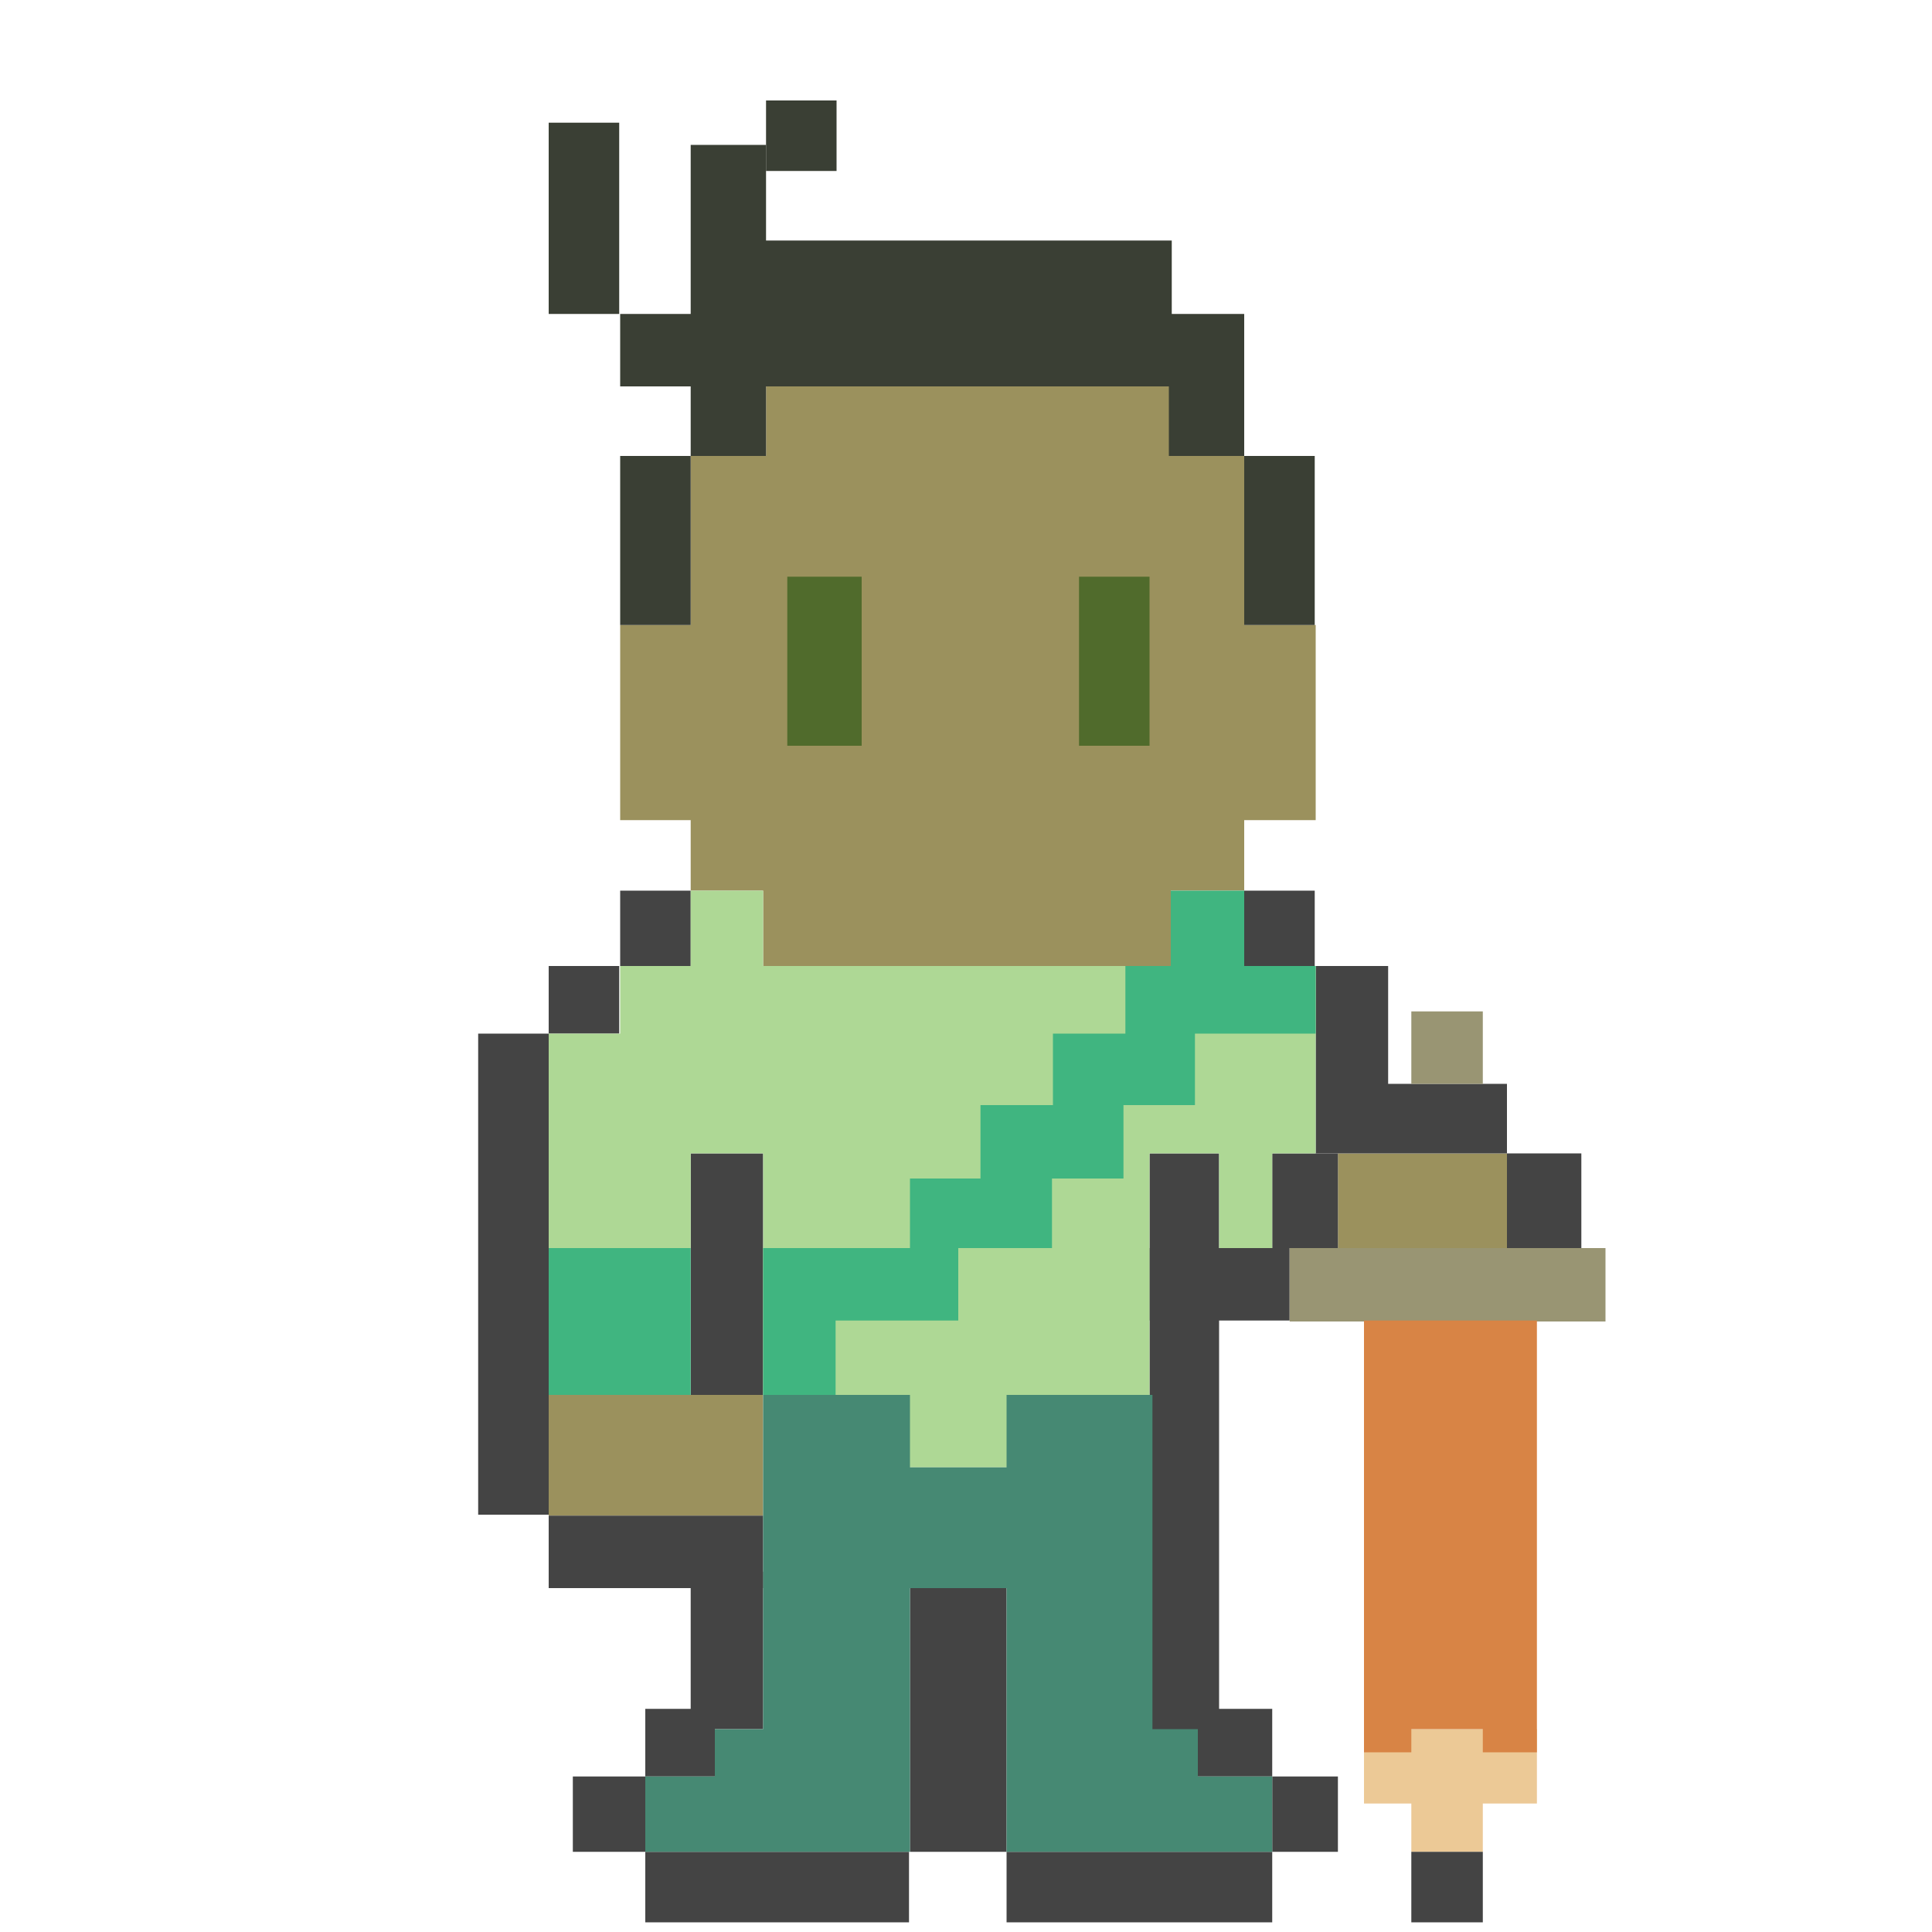
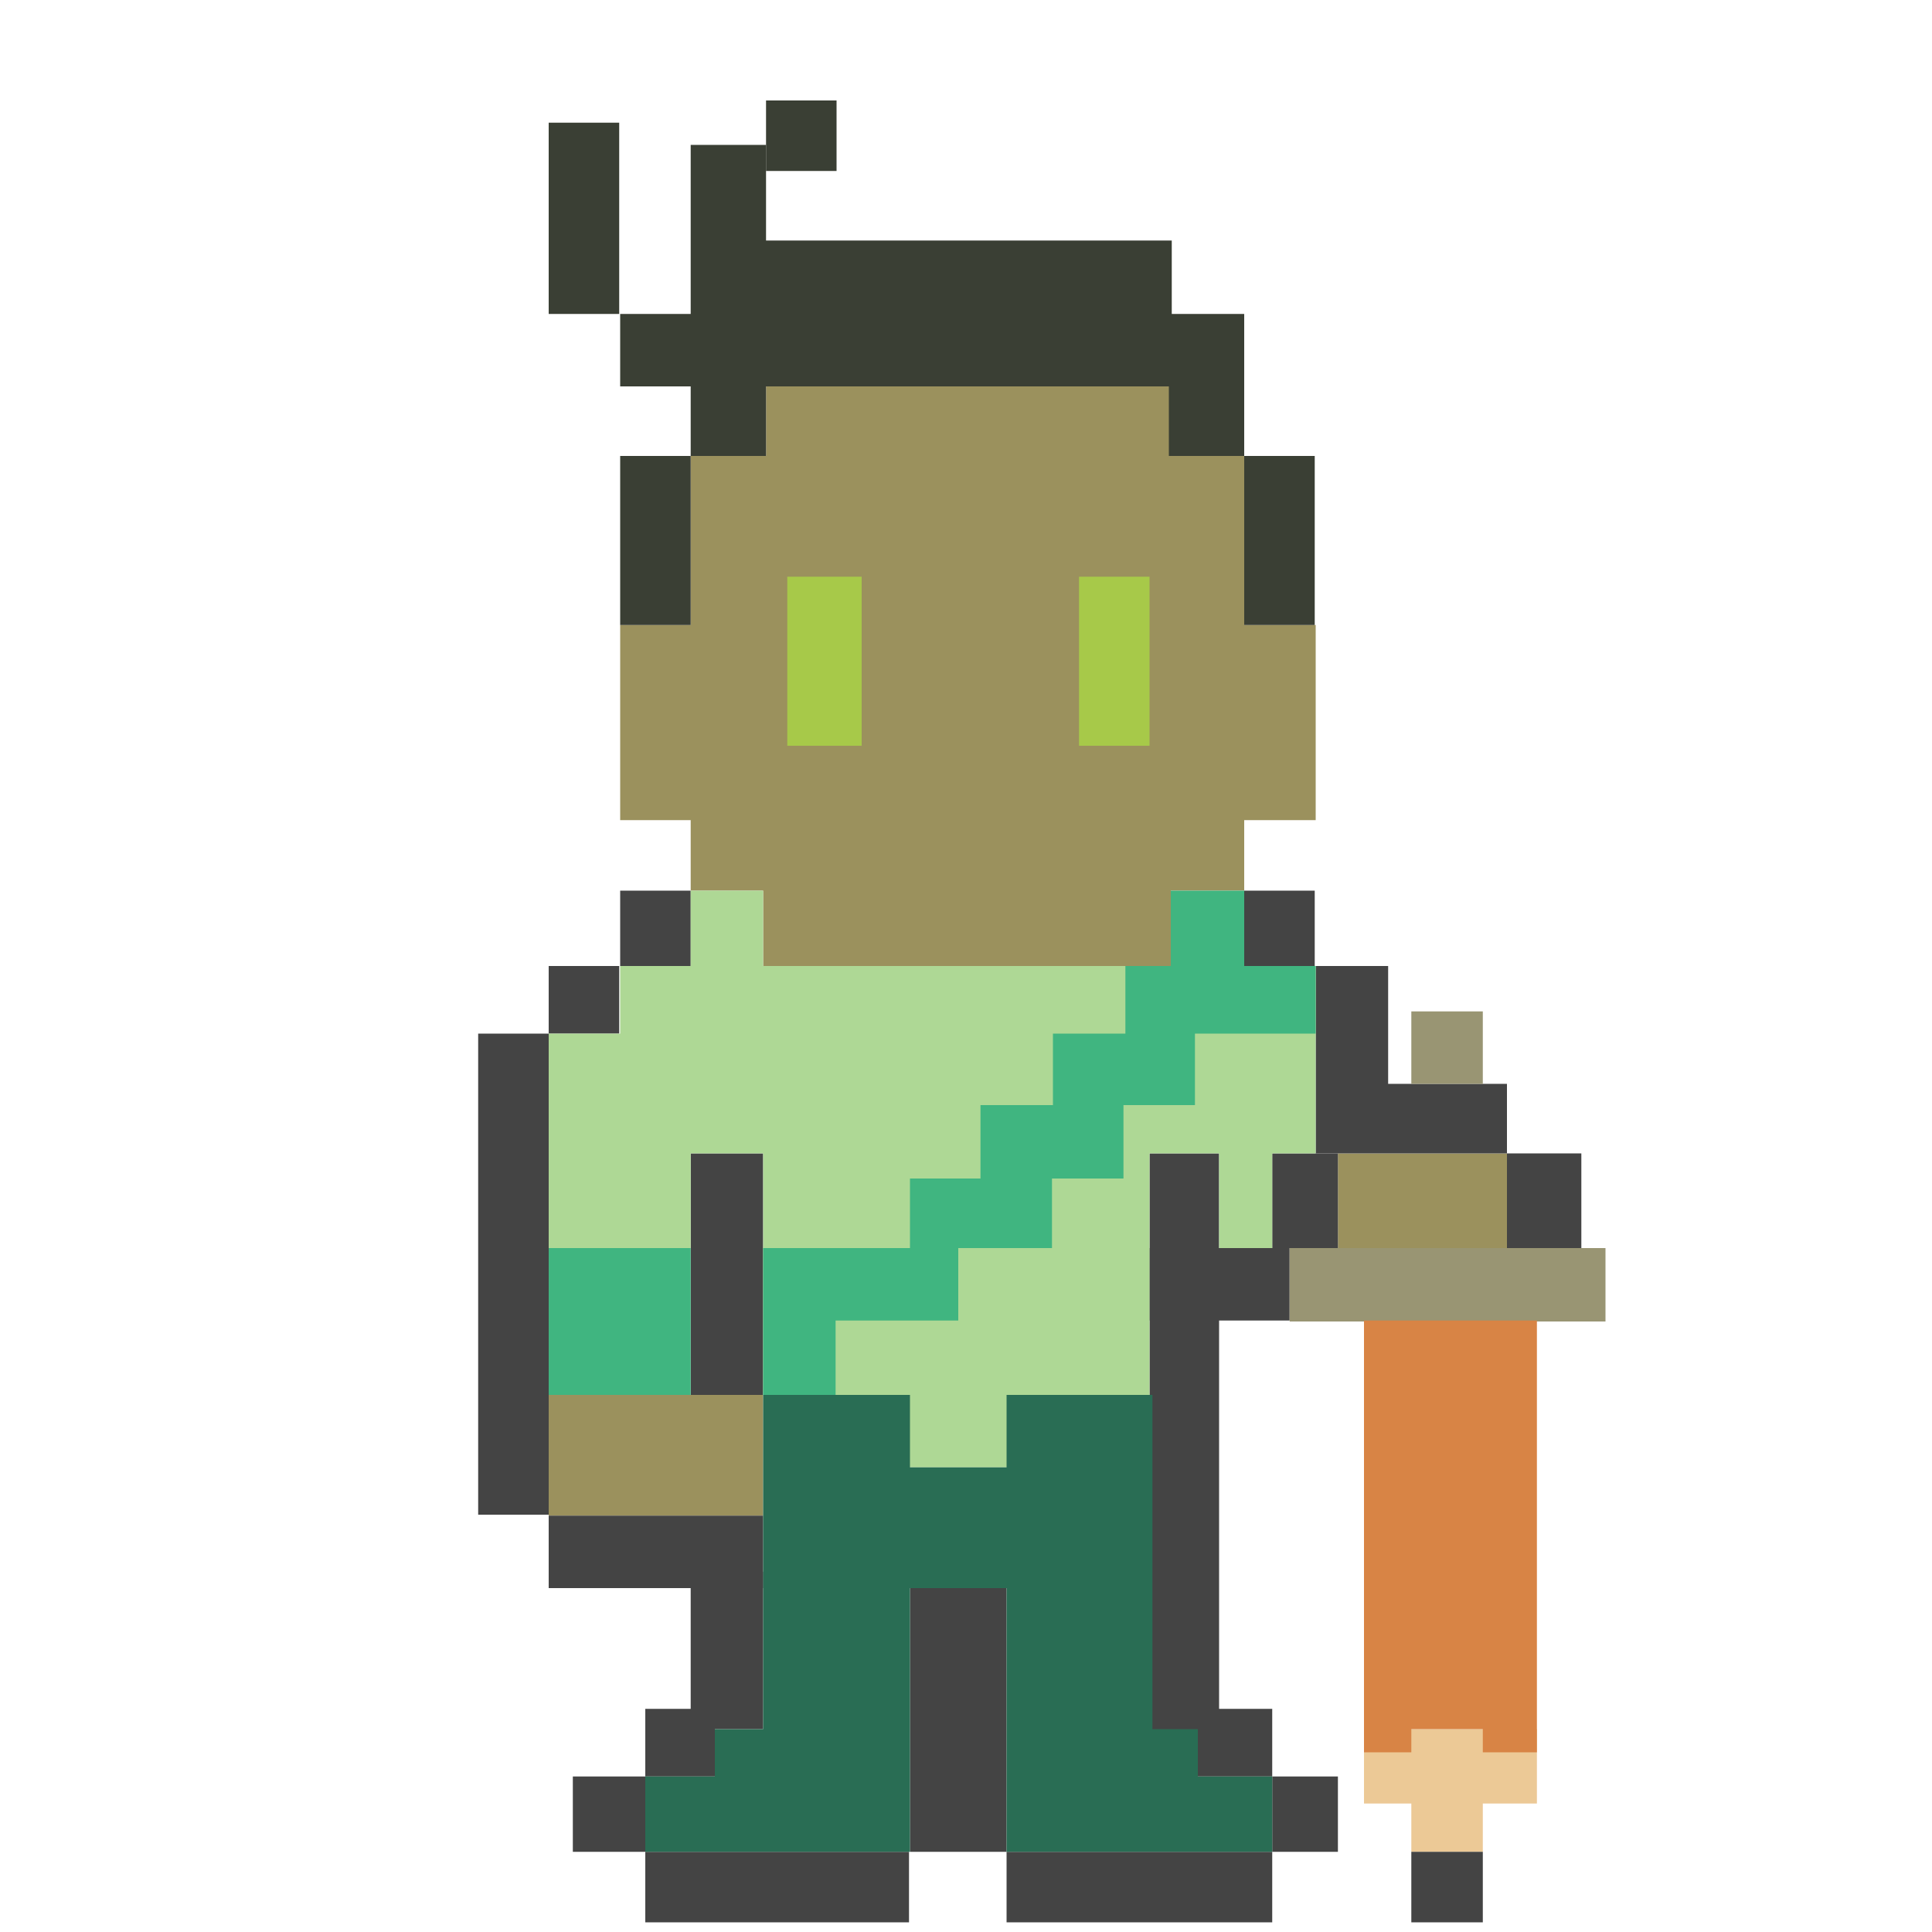
<svg xmlns="http://www.w3.org/2000/svg" version="1.1" width="200" height="200" x="0px" y="0px" viewBox="0 0 200 200" enable-background="new 0 0 200 200" xml:space="preserve">
  <g id="fighter.stand">
    <g>
-       <polygon fill="#9B915D" points="128.8,47.2 121.2,47.2 121.2,40 79.3,40 79.3,47.2 71.5,47.2 71.5,64.7 64.2,64.7 64.2,84.9    71.5,84.9 71.5,92.2 79,92.2 79,100.1 80.3,100.1 80.3,100 121.2,100 121.2,92.2 128.8,92.2 128.8,84.9 136.2,84.9 136.2,64.7    128.8,64.7   " />
-       <rect x="138.5" y="119.4" fill="#9B915D" width="17.5" height="9.8" />
-       <rect x="56.8" y="144.4" fill="#9B915D" width="22.2" height="12.5" />
-     </g>
-     <g>
-       <rect x="111.7" y="59.7" fill="#506B2C" width="7.3" height="17.5" />
-       <rect x="81.5" y="59.7" fill="#506B2C" width="7.7" height="17.5" />
-     </g>
-     <g>
-       <rect x="128.8" y="92.2" fill="#444444" width="7.3" height="7.8" />
-       <polygon fill="#444444" points="143.7,112.2 143.7,100 136.2,100 136.2,119.4 140.8,119.4 143.7,119.4 156,119.4 156,112.2   " />
-       <rect x="156" y="119.4" fill="#444444" width="7.7" height="9.8" />
-       <rect x="131.7" y="119.4" fill="#444444" width="6.8" height="9.8" />
-       <rect x="119" y="129.2" fill="#444444" width="14.5" height="7.5" />
-       <rect x="119" y="119.4" fill="#444444" width="7.2" height="59.7" />
-       <rect x="124" y="176.9" fill="#444444" width="7.7" height="7" />
-       <rect x="131.7" y="183.9" fill="#444444" width="6.8" height="7.8" />
-       <rect x="104.2" y="191.7" fill="#444444" width="27.5" height="7.3" />
-       <rect x="94.2" y="164.4" fill="#444444" width="10" height="27.3" />
-       <rect x="66.8" y="191.7" fill="#444444" width="27.3" height="7.3" />
-       <rect x="64.2" y="92.2" fill="#444444" width="7.3" height="7.8" />
-       <rect x="56.8" y="100" fill="#444444" width="7.3" height="7" />
-       <rect x="49.5" y="107" fill="#444444" width="7.3" height="49.8" />
-       <rect x="71.5" y="119.4" fill="#444444" width="7.5" height="25" />
-       <rect x="56.8" y="156.9" fill="#444444" width="22.2" height="7.5" />
-       <rect x="71.5" y="162.7" fill="#444444" width="7.5" height="16.3" />
-       <rect x="66.8" y="176.9" fill="#444444" width="7.2" height="7" />
-       <rect x="59.3" y="183.9" fill="#444444" width="7.5" height="7.8" />
-     </g>
-     <polygon fill="#AED895" points="79,100 79,92.2 71.5,92.2 71.5,100 64.2,100 64.2,107 56.8,107 56.8,129.2 71.5,129.2 71.5,119.4   79,119.4 79,144.4 89.2,144.4 89.2,151.9 109,151.9 109,144.4 119,144.4 119,119.4 126.2,119.4 126.2,129.2 131.7,129.2   131.7,119.4 136.2,119.4 136.2,100  " />
-     <g>
-       <polygon fill="#40B580" points="128.8,100 128.8,92.2 121.2,92.2 121.2,100 116.5,100 116.5,107 109,107 109,114.4 101.5,114.4    101.5,122 94.2,122 94.2,129.2 79,129.2 79,136.7 79,144.4 86.5,144.4 86.5,136.7 99.2,136.7 99.2,129.2 108.9,129.2 108.9,122    116.3,122 116.3,114.4 123.7,114.4 123.7,107 128.8,107 136.2,107 136.2,100   " />
-       <rect x="56.8" y="129.2" fill="#40B580" width="14.7" height="15.2" />
-     </g>
-     <g>
-       <rect x="146.1" y="104.7" fill="#999573" width="7.4" height="7.5" />
-       <rect x="133.5" y="129.2" fill="#999573" width="32.7" height="7.6" />
-     </g>
-     <polygon fill="#ECC996" points="141.2,179 141.2,186.7 146.1,186.7 146.1,191.7 153.5,191.7 153.5,186.7 159.1,186.7 159.1,179   " />
-     <polygon fill="#468973" points="124,183.9 124,179 119.3,179 119.3,144.4 104.2,144.4 104.2,151.9 94.2,151.9 94.2,144.4 79,144.4   79,179 74,179 74,183.9 66.8,183.9 66.8,191.7 74,191.7 79,191.7 81.2,191.7 94.2,191.7 94.2,164.4 104.2,164.4 104.2,191.7   119,191.7 119.3,191.7 121.5,191.7 124,191.7 131.7,191.7 131.7,183.9  " />
-     <polygon fill="#D88445" points="141.2,136.7 141.2,179 141.2,181.4 146.1,181.4 146.1,179 153.5,179 153.5,181.4 159.1,181.4   159.1,179 159.1,136.7  " />
-     <rect x="146.1" y="191.7" fill="#444444" width="7.4" height="7.3" />
-     <g>
-       <rect x="56.8" y="12.7" fill="#3A3F34" width="7.3" height="19.8" />
-       <rect x="79.3" y="10.4" fill="#3A3F34" width="7.3" height="7.3" />
-       <rect x="64.2" y="47.2" fill="#3A3F34" width="7.3" height="17.5" />
-       <polygon fill="#3A3F34" points="121.3,24.9 79.3,24.9 79.3,15 71.5,15 71.5,32.5 64.2,32.5 64.2,40 71.5,40 71.5,47.2 79.3,47.2    79.3,40 121,40 121,47.2 121.3,47.2 124.3,47.2 128.8,47.2 128.8,40 128.8,32.5 121.3,32.5   " />
-       <rect x="128.8" y="47.2" fill="#3A3F34" width="7.3" height="17.5" />
+       <g>
+         <polygon fill="#9B915D" points="128.8,47.2 121.2,47.2 121.2,40 79.3,40 79.3,47.2 71.5,47.2 71.5,64.7 64.2,64.7 64.2,84.9     71.5,84.9 71.5,92.2 79,92.2 79,100.1 80.3,100.1 80.3,100 121.2,100 121.2,92.2 128.8,92.2 128.8,84.9 136.2,84.9 136.2,64.7     128.8,64.7    " />
+         <rect x="138.5" y="119.4" fill="#9B915D" width="17.5" height="9.8" />
+         <rect x="56.8" y="144.4" fill="#9B915D" width="22.2" height="12.5" />
+       </g>
+       <g>
+         <rect x="111.7" y="59.7" fill="#A7C949" width="7.3" height="17.5" />
+         <rect x="81.5" y="59.7" fill="#A7C949" width="7.7" height="17.5" />
+       </g>
+       <g>
+         <rect x="128.8" y="92.2" fill="#444444" width="7.3" height="7.8" />
+         <polygon fill="#444444" points="143.7,112.2 143.7,100 136.2,100 136.2,119.4 140.8,119.4 143.7,119.4 156,119.4 156,112.2     " />
+         <rect x="156" y="119.4" fill="#444444" width="7.7" height="9.8" />
+         <rect x="131.7" y="119.4" fill="#444444" width="6.8" height="9.8" />
+         <rect x="119" y="129.2" fill="#444444" width="14.5" height="7.5" />
+         <rect x="119" y="119.4" fill="#444444" width="7.2" height="59.7" />
+         <rect x="124" y="176.9" fill="#444444" width="7.7" height="7" />
+         <rect x="131.7" y="183.9" fill="#444444" width="6.8" height="7.8" />
+         <rect x="104.2" y="191.7" fill="#444444" width="27.5" height="7.3" />
+         <rect x="94.2" y="164.4" fill="#444444" width="10" height="27.3" />
+         <rect x="66.8" y="191.7" fill="#444444" width="27.3" height="7.3" />
+         <rect x="64.2" y="92.2" fill="#444444" width="7.3" height="7.8" />
+         <rect x="56.8" y="100" fill="#444444" width="7.3" height="7" />
+         <rect x="49.5" y="107" fill="#444444" width="7.3" height="49.8" />
+         <rect x="71.5" y="119.4" fill="#444444" width="7.5" height="25" />
+         <rect x="56.8" y="156.9" fill="#444444" width="22.2" height="7.5" />
+         <rect x="71.5" y="162.7" fill="#444444" width="7.5" height="16.3" />
+         <rect x="66.8" y="176.9" fill="#444444" width="7.2" height="7" />
+         <rect x="59.3" y="183.9" fill="#444444" width="7.5" height="7.8" />
+       </g>
+       <polygon fill="#AED895" points="79,100 79,92.2 71.5,92.2 71.5,100 64.2,100 64.2,107 56.8,107 56.8,129.2 71.5,129.2 71.5,119.4    79,119.4 79,144.4 89.2,144.4 89.2,151.9 109,151.9 109,144.4 119,144.4 119,119.4 126.2,119.4 126.2,129.2 131.7,129.2    131.7,119.4 136.2,119.4 136.2,100   " />
+       <g>
+         <polygon fill="#40B580" points="128.8,100 128.8,92.2 121.2,92.2 121.2,100 116.5,100 116.5,107 109,107 109,114.4 101.5,114.4     101.5,122 94.2,122 94.2,129.2 79,129.2 79,136.7 79,144.4 86.5,144.4 86.5,136.7 99.2,136.7 99.2,129.2 108.9,129.2 108.9,122     116.3,122 116.3,114.4 123.7,114.4 123.7,107 128.8,107 136.2,107 136.2,100    " />
+         <rect x="56.8" y="129.2" fill="#40B580" width="14.7" height="15.2" />
+       </g>
+       <g>
+         <rect x="146.1" y="104.7" fill="#999573" width="7.4" height="7.5" />
+         <rect x="133.5" y="129.2" fill="#999573" width="32.7" height="7.6" />
+       </g>
+       <polygon fill="#ECC996" points="141.2,179 141.2,186.7 146.1,186.7 146.1,191.7 153.5,191.7 153.5,186.7 159.1,186.7 159.1,179    " />
+       <polygon fill="#296D54" points="124,183.9 124,179 119.3,179 119.3,144.4 104.2,144.4 104.2,151.9 94.2,151.9 94.2,144.4    79,144.4 79,179 74,179 74,183.9 66.8,183.9 66.8,191.7 74,191.7 79,191.7 81.2,191.7 94.2,191.7 94.2,164.4 104.2,164.4    104.2,191.7 119,191.7 119.3,191.7 121.5,191.7 124,191.7 131.7,191.7 131.7,183.9   " />
+       <polygon fill="#D88445" points="141.2,136.7 141.2,179 141.2,181.4 146.1,181.4 146.1,179 153.5,179 153.5,181.4 159.1,181.4    159.1,179 159.1,136.7   " />
+       <rect x="146.1" y="191.7" fill="#444444" width="7.4" height="7.3" />
+       <g>
+         <rect x="56.8" y="12.7" fill="#3A3F34" width="7.3" height="19.8" />
+         <rect x="79.3" y="10.4" fill="#3A3F34" width="7.3" height="7.3" />
+         <rect x="64.2" y="47.2" fill="#3A3F34" width="7.3" height="17.5" />
+         <polygon fill="#3A3F34" points="121.3,24.9 79.3,24.9 79.3,15 71.5,15 71.5,32.5 64.2,32.5 64.2,40 71.5,40 71.5,47.2 79.3,47.2     79.3,40 121,40 121,47.2 121.3,47.2 124.3,47.2 128.8,47.2 128.8,40 128.8,32.5 121.3,32.5    " />
+         <rect x="128.8" y="47.2" fill="#3A3F34" width="7.3" height="17.5" />
+       </g>
    </g>
  </g>
</svg>
